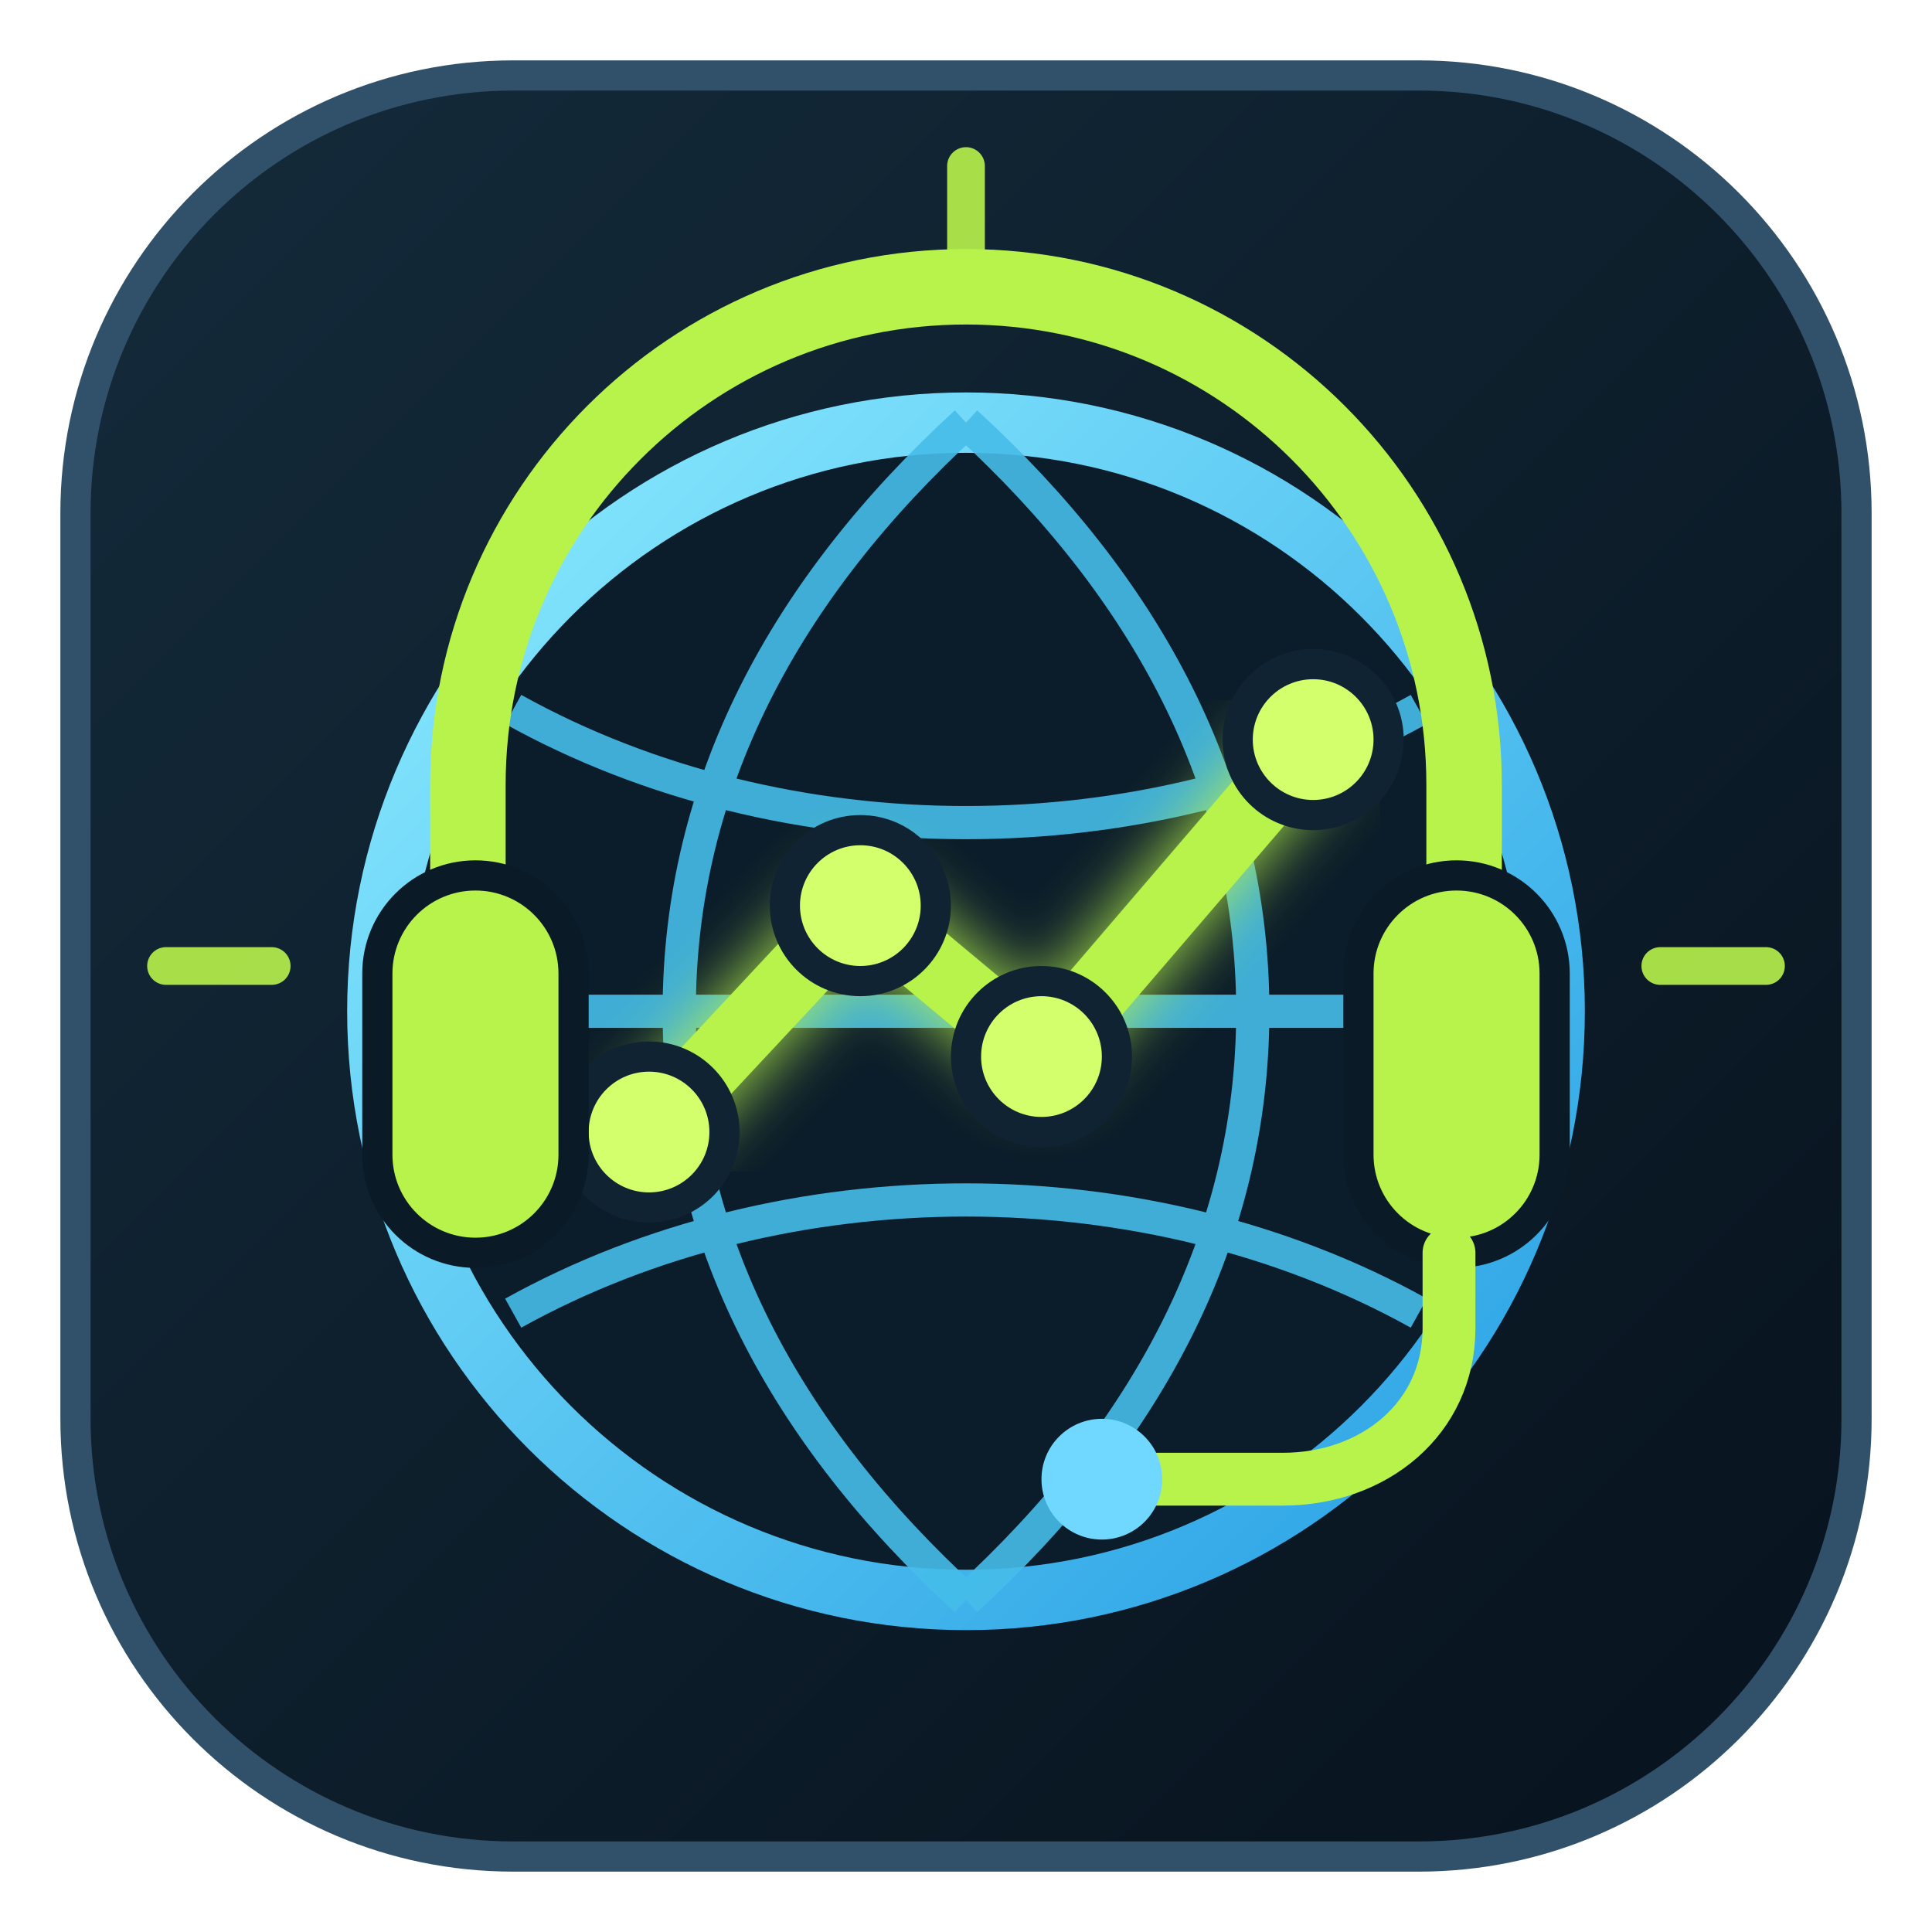
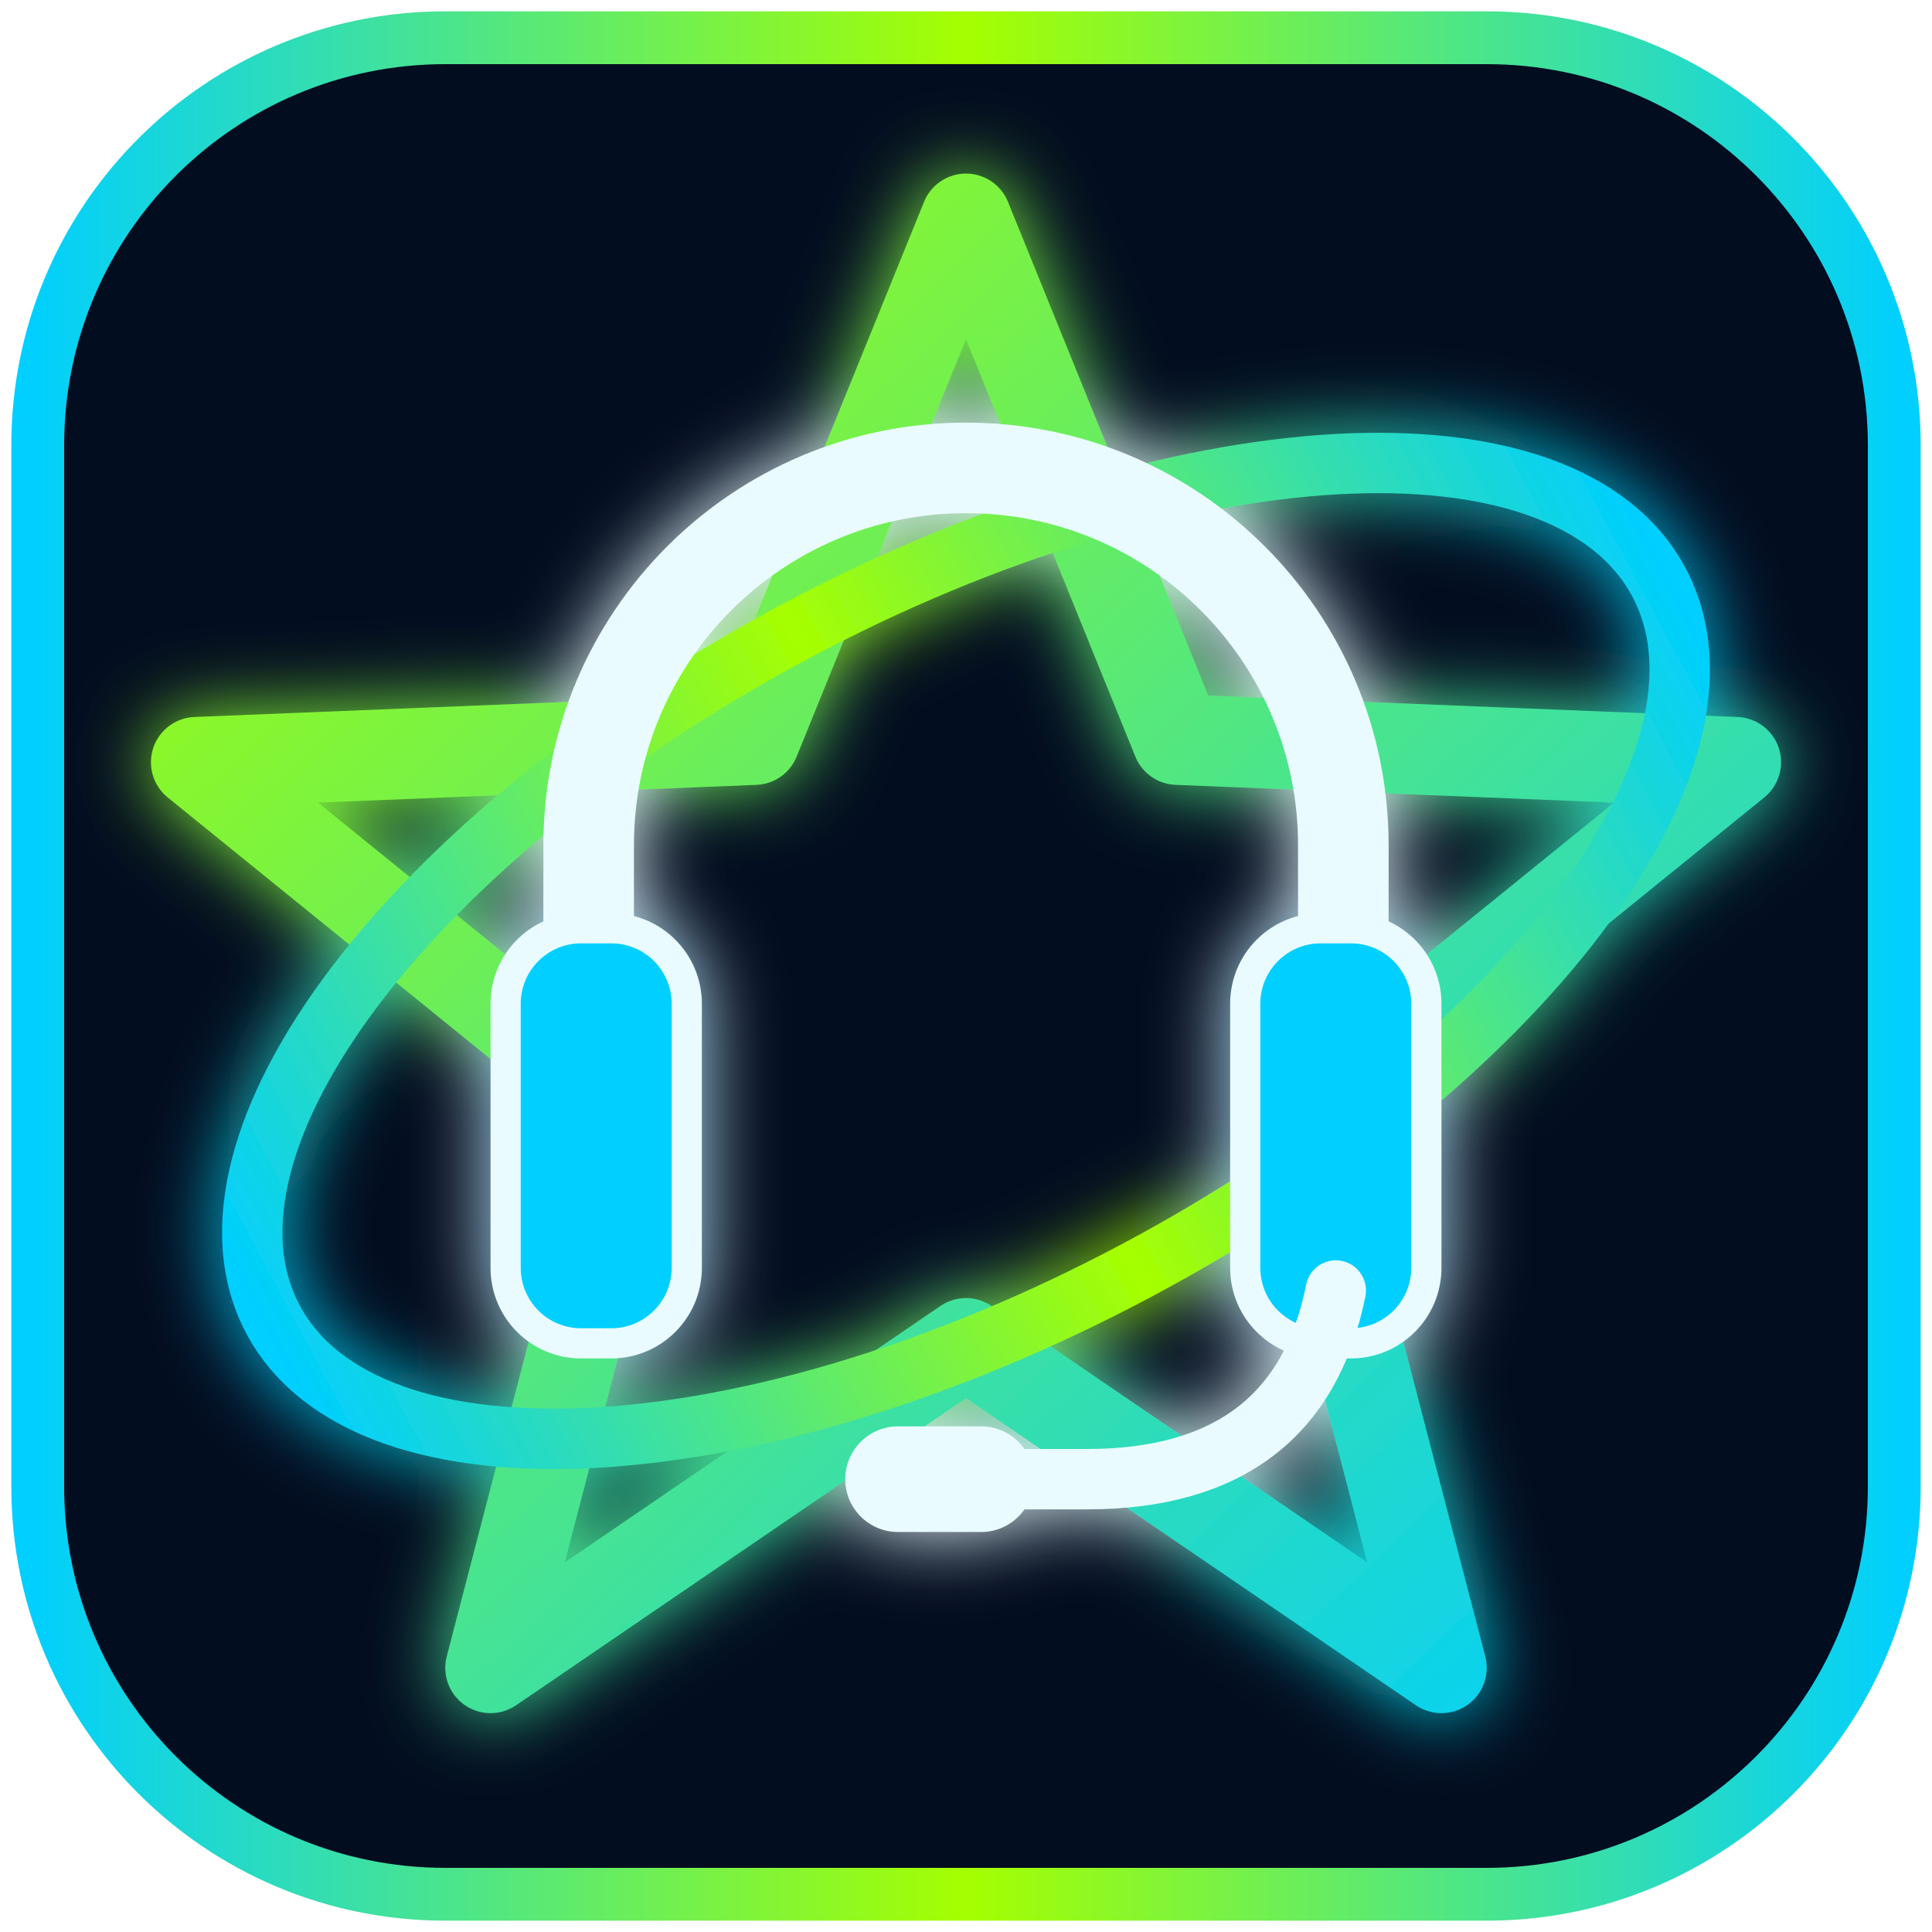
- <svg xmlns="http://www.w3.org/2000/svg" viewBox="0 0 128 128" role="img" aria-label="AI Virtual Receptionist connected globe mark">
+ <svg xmlns="http://www.w3.org/2000/svg" viewBox="0 0 256 256" role="img" aria-labelledby="title">
  <defs>
-     <linearGradient id="bg" x1="0" y1="0" x2="1" y2="1">
-       <stop stop-color="#142b3b" />
-       <stop offset="1" stop-color="#07121d" />
+     <linearGradient id="g" x1="0" y1="0" x2="1" y2="1">
+       <stop stop-color="#a6ff00" />
+       <stop offset="1" stop-color="#00cfff" />
    </linearGradient>
-     <linearGradient id="globe" x1="0" y1="0" x2="1" y2="1">
-       <stop stop-color="#8cecff" />
-       <stop offset="1" stop-color="#269fe4" />
+     <linearGradient id="o" x1="0" y1="0" x2="1" y2="0">
+       <stop stop-color="#00cfff" />
+       <stop offset=".5" stop-color="#a6ff00" />
+       <stop offset="1" stop-color="#00cfff" />
    </linearGradient>
    <filter id="glow">
-       <feGaussianBlur stdDeviation="2.2" result="b" />
+       <feGaussianBlur stdDeviation="5" result="b" />
      <feMerge>
        <feMergeNode in="b" />
        <feMergeNode in="SourceGraphic" />
      </feMerge>
    </filter>
  </defs>
-   <rect x="5" y="5" width="118" height="118" rx="29" fill="url(#bg)" stroke="#31516a" stroke-width="2" />
-   <circle cx="64" cy="67" r="39" fill="#0b1c2a" stroke="url(#globe)" stroke-width="4" />
-   <path d="M25 67h78M64 28c-12 11-19 24-19 39s7 28 19 39M64 28c12 11 19 24 19 39s-7 28-19 39M34 47c18 10 42 10 60 0M34 87c18-10 42-10 60 0" fill="none" stroke="#45bce9" stroke-width="2.2" opacity=".9" />
-   <path d="M43 75l14-15 12 10 18-21" fill="none" stroke="#b8f34b" stroke-width="4.5" stroke-linecap="round" stroke-linejoin="round" filter="url(#glow)" />
-   <g fill="#d4ff6c" stroke="#102332" stroke-width="2">
-     <circle cx="43" cy="75" r="5" />
-     <circle cx="57" cy="60" r="5" />
-     <circle cx="69" cy="70" r="5" />
-     <circle cx="87" cy="49" r="5" />
+   <rect x="5" y="5" width="246" height="246" rx="54" fill="#030d20" stroke="url(#o)" stroke-width="7" />
+   <g filter="url(#glow)">
+     <path d="m128 29 28 69 74 3-58 47 19 73-63-43-63 43 19-73-58-47 74-3Z" fill="none" stroke="url(#g)" stroke-width="12" stroke-linejoin="round" />
+     <ellipse cx="128" cy="126" rx="104" ry="48" transform="rotate(-28 128 126)" fill="none" stroke="url(#o)" stroke-width="8" />
+     <path d="M78 133v-21a50 50 0 0 1 100 0v21" fill="none" stroke="#e9fbff" stroke-width="12" stroke-linecap="round" />
+     <rect x="67" y="123" width="24" height="55" rx="10" fill="#00cfff" stroke="#e9fbff" stroke-width="4" />
+     <rect x="165" y="123" width="24" height="55" rx="10" fill="#00cfff" stroke="#e9fbff" stroke-width="4" />
+     <path d="M177 171q-5 25-33 25h-12" fill="none" stroke="#e9fbff" stroke-width="8" stroke-linecap="round" />
+     <rect x="112" y="189" width="25" height="14" rx="7" fill="#e9fbff" />
  </g>
-   <path d="M31 63V52a33 33 0 0 1 66 0v11" fill="none" stroke="#b8f34b" stroke-width="5" stroke-linecap="round" />
-   <rect x="25" y="58" width="13" height="25" rx="6.5" fill="#b8f34b" stroke="#0a1a27" stroke-width="2" />
-   <rect x="90" y="58" width="13" height="25" rx="6.5" fill="#b8f34b" stroke="#0a1a27" stroke-width="2" />
-   <path d="M96 83v5c0 6-5 10-11 10h-9" fill="none" stroke="#b8f34b" stroke-width="3.5" stroke-linecap="round" />
-   <circle cx="73" cy="98" r="4" fill="#70d8ff" />
-   <path d="M64 11v7M11 64h7M110 64h7" stroke="#b8f34b" stroke-width="2.5" stroke-linecap="round" opacity=".9" />
</svg>
